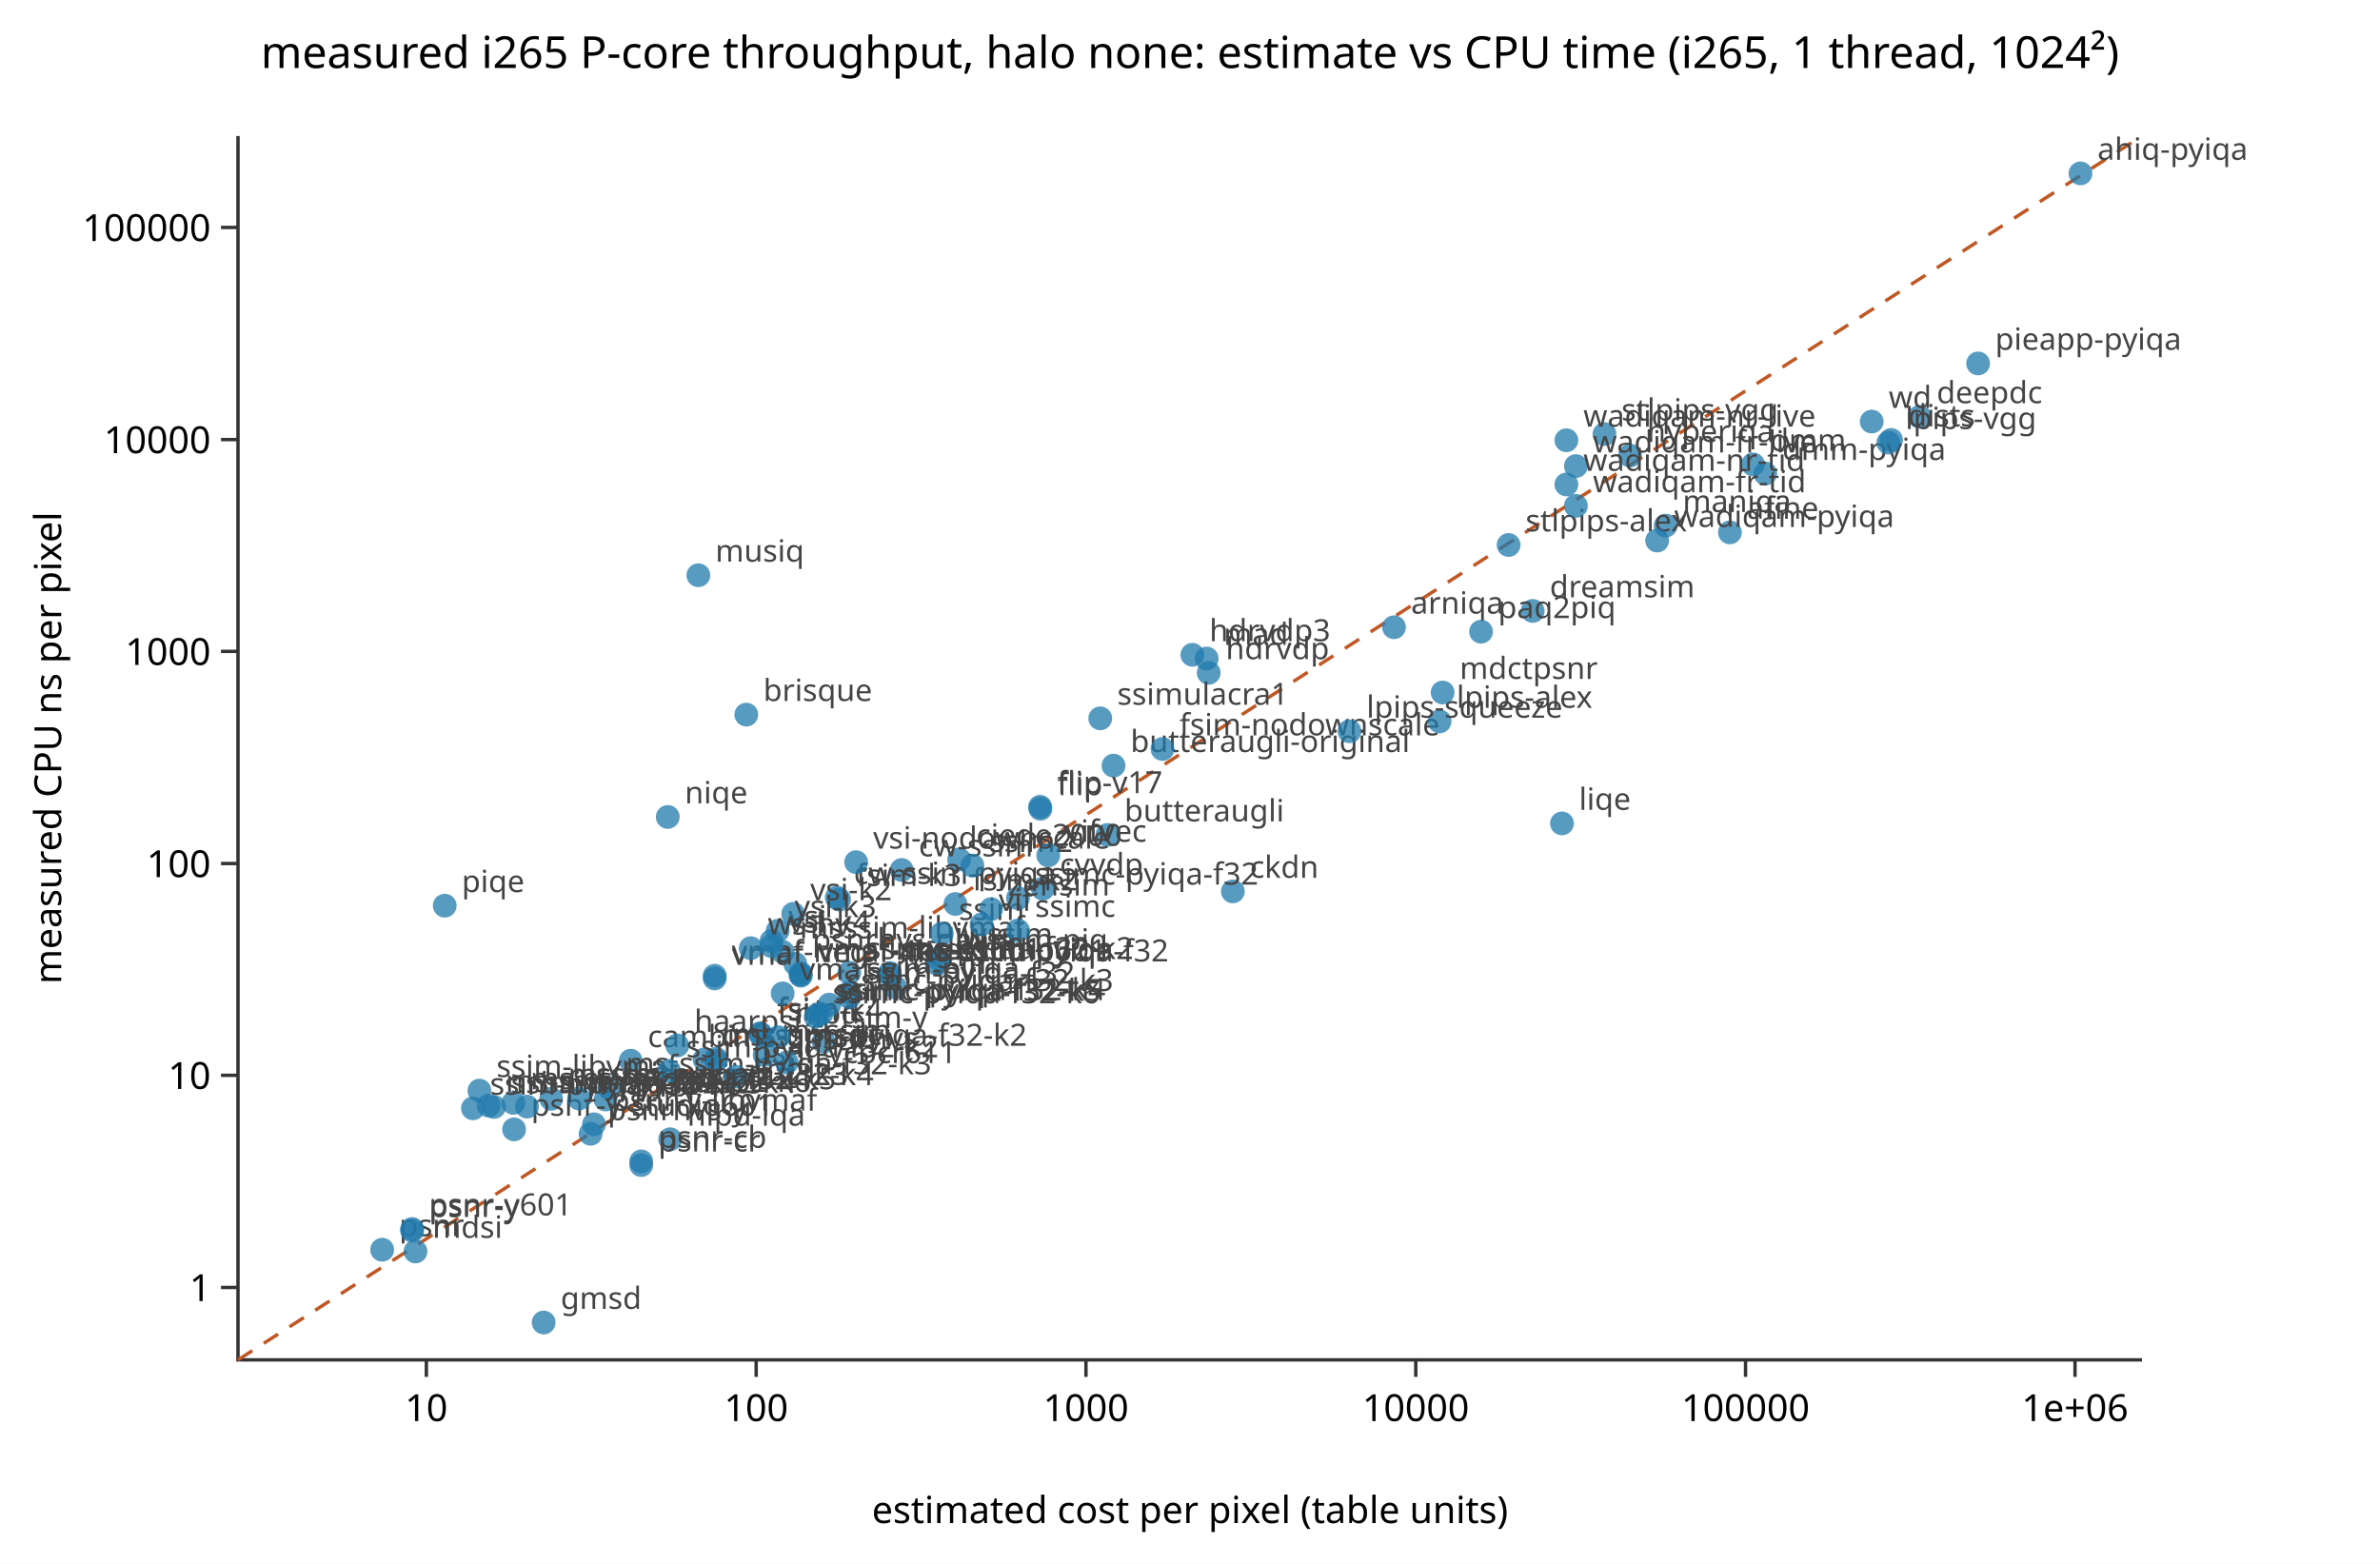
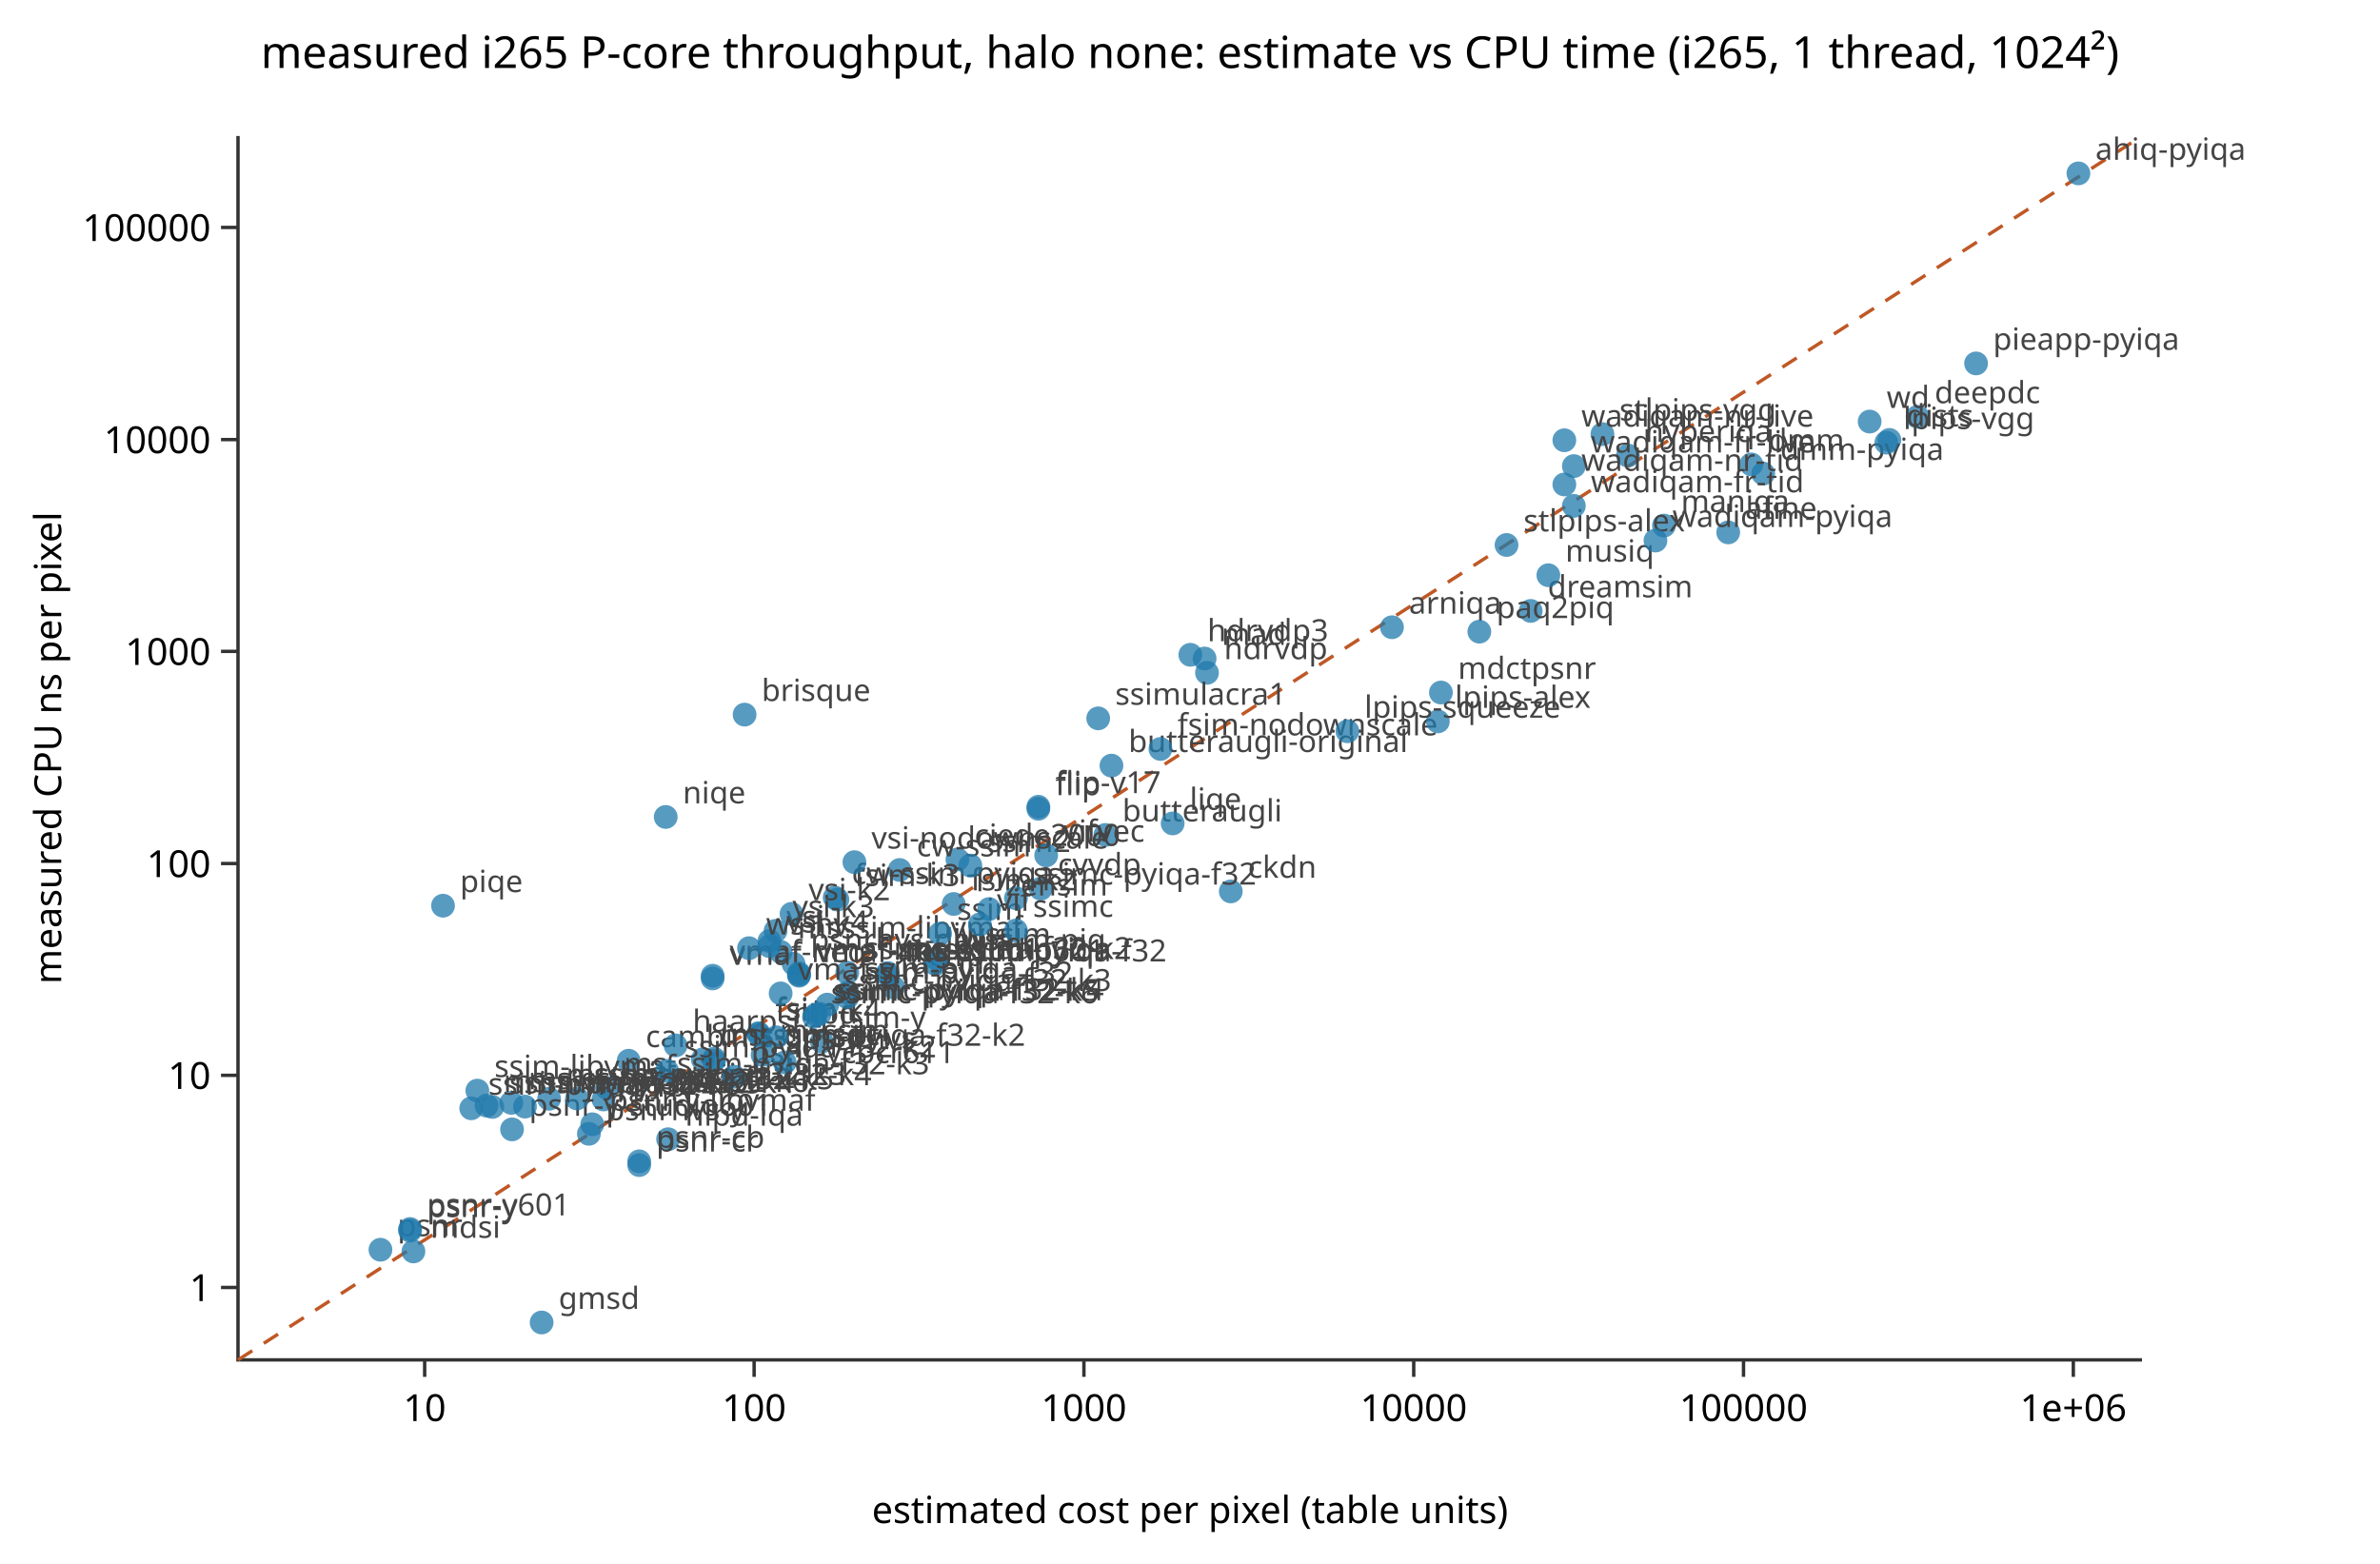
<svg xmlns="http://www.w3.org/2000/svg" viewBox="0 0 700 460" font-family="sans-serif" font-size="11">
  <rect width="700" height="460" fill="white" />
  <text x="350" y="20" text-anchor="middle" font-size="13">measured i265 P-core throughput, halo none: estimate vs CPU time (i265, 1 thread, 1024²)</text>
  <path d="M70 40V400H630" fill="none" stroke="#333" />
-   <path d="M125.4 400v5" stroke="#333" />
-   <text x="125.4" y="418" text-anchor="middle">10</text>
-   <path d="M222.4 400v5" stroke="#333" />
-   <text x="222.4" y="418" text-anchor="middle">100</text>
-   <path d="M319.4 400v5" stroke="#333" />
-   <text x="319.4" y="418" text-anchor="middle">1000</text>
-   <path d="M416.4 400v5" stroke="#333" />
-   <text x="416.4" y="418" text-anchor="middle">10000</text>
-   <path d="M513.4 400v5" stroke="#333" />
-   <text x="513.4" y="418" text-anchor="middle">100000</text>
-   <path d="M610.3 400v5" stroke="#333" />
-   <text x="610.3" y="418" text-anchor="middle">1e+06</text>
+   <path d="M124.9 400v5" stroke="#333" />
+   <text x="124.9" y="418" text-anchor="middle">10</text>
+   <path d="M221.8 400v5" stroke="#333" />
+   <text x="221.8" y="418" text-anchor="middle">100</text>
+   <path d="M318.8 400v5" stroke="#333" />
+   <text x="318.8" y="418" text-anchor="middle">1000</text>
+   <path d="M415.8 400v5" stroke="#333" />
+   <text x="415.8" y="418" text-anchor="middle">10000</text>
+   <path d="M512.8 400v5" stroke="#333" />
+   <text x="512.8" y="418" text-anchor="middle">100000</text>
+   <path d="M609.8 400v5" stroke="#333" />
+   <text x="609.8" y="418" text-anchor="middle">1e+06</text>
  <path d="M65 378.7h5" stroke="#333" />
  <text x="62" y="382.7" text-anchor="end">1</text>
  <path d="M65 316.3h5" stroke="#333" />
  <text x="62" y="320.3" text-anchor="end">10</text>
  <path d="M65 254.0h5" stroke="#333" />
  <text x="62" y="258.0" text-anchor="end">100</text>
  <path d="M65 191.6h5" stroke="#333" />
  <text x="62" y="195.6" text-anchor="end">1000</text>
  <path d="M65 129.3h5" stroke="#333" />
  <text x="62" y="133.3" text-anchor="end">10000</text>
  <path d="M65 66.9h5" stroke="#333" />
  <text x="62" y="70.9" text-anchor="end">100000</text>
  <path d="M70.0 400.0L630.0 40.0" stroke="#bf5825" stroke-dasharray="5 4" />
-   <circle cx="508.8" cy="156.6" r="3.5" fill="#2179ac" fill-opacity=".75" />
-   <text x="513.8" y="152.6" font-size="9" fill="#444">afine</text>
-   <circle cx="611.9" cy="51.0" r="3.5" fill="#2179ac" fill-opacity=".75" />
-   <text x="616.9" y="47.0" font-size="9" fill="#444">ahiq-pyiqa</text>
-   <circle cx="410.0" cy="184.5" r="3.5" fill="#2179ac" fill-opacity=".75" />
-   <text x="415.0" y="180.5" font-size="9" fill="#444">arniqa</text>
-   <circle cx="219.5" cy="210.2" r="3.5" fill="#2179ac" fill-opacity=".75" />
-   <text x="224.5" y="206.2" font-size="9" fill="#444">brisque</text>
-   <circle cx="325.7" cy="245.6" r="3.5" fill="#2179ac" fill-opacity=".75" />
-   <text x="330.7" y="241.6" font-size="9" fill="#444">butteraugli</text>
-   <circle cx="327.5" cy="225.2" r="3.5" fill="#2179ac" fill-opacity=".75" />
-   <text x="332.5" y="221.2" font-size="9" fill="#444">butteraugli-original</text>
-   <circle cx="185.5" cy="312.0" r="3.5" fill="#2179ac" fill-opacity=".75" />
-   <text x="190.5" y="308.0" font-size="9" fill="#444">cambi</text>
-   <circle cx="282.1" cy="252.8" r="3.5" fill="#2179ac" fill-opacity=".75" />
-   <text x="287.1" y="248.8" font-size="9" fill="#444">ciede2000</text>
-   <circle cx="362.6" cy="262.2" r="3.5" fill="#2179ac" fill-opacity=".75" />
-   <text x="367.6" y="258.2" font-size="9" fill="#444">ckdn</text>
-   <circle cx="306.7" cy="261.4" r="3.5" fill="#2179ac" fill-opacity=".75" />
-   <text x="311.7" y="257.4" font-size="9" fill="#444">cvvdp</text>
-   <circle cx="265.2" cy="255.9" r="3.5" fill="#2179ac" fill-opacity=".75" />
-   <text x="270.2" y="251.9" font-size="9" fill="#444">cw-ssim</text>
-   <circle cx="246.1" cy="264.0" r="3.5" fill="#2179ac" fill-opacity=".75" />
-   <text x="251.1" y="260.0" font-size="9" fill="#444">cw-ssim-pyiqa</text>
-   <circle cx="564.6" cy="122.6" r="3.5" fill="#2179ac" fill-opacity=".75" />
-   <text x="569.6" y="118.6" font-size="9" fill="#444">deepdc</text>
-   <circle cx="556.2" cy="129.4" r="3.5" fill="#2179ac" fill-opacity=".75" />
-   <text x="561.2" y="125.4" font-size="9" fill="#444">dists</text>
-   <circle cx="515.6" cy="136.6" r="3.5" fill="#2179ac" fill-opacity=".75" />
-   <text x="520.6" y="132.6" font-size="9" fill="#444">dmm</text>
-   <circle cx="519.2" cy="139.3" r="3.5" fill="#2179ac" fill-opacity=".75" />
-   <text x="524.2" y="135.3" font-size="9" fill="#444">dmm-pyiqa</text>
-   <circle cx="450.8" cy="179.7" r="3.5" fill="#2179ac" fill-opacity=".75" />
-   <text x="455.8" y="175.7" font-size="9" fill="#444">dreamsim</text>
-   <circle cx="263.3" cy="290.4" r="3.5" fill="#2179ac" fill-opacity=".75" />
-   <text x="268.3" y="286.4" font-size="9" fill="#444">dssim</text>
-   <circle cx="306.0" cy="237.9" r="3.5" fill="#2179ac" fill-opacity=".75" />
-   <text x="311.0" y="233.9" font-size="9" fill="#444">flip</text>
-   <circle cx="305.9" cy="237.3" r="3.5" fill="#2179ac" fill-opacity=".75" />
-   <text x="310.9" y="233.3" font-size="9" fill="#444">flip-v17</text>
-   <circle cx="223.6" cy="303.9" r="3.5" fill="#2179ac" fill-opacity=".75" />
-   <text x="228.6" y="299.9" font-size="9" fill="#444">fsim</text>
-   <circle cx="281.0" cy="265.9" r="3.5" fill="#2179ac" fill-opacity=".75" />
-   <text x="286.0" y="261.9" font-size="9" fill="#444">fsim-k2</text>
-   <circle cx="246.8" cy="264.6" r="3.5" fill="#2179ac" fill-opacity=".75" />
-   <text x="251.8" y="260.6" font-size="9" fill="#444">fsim-k3</text>
-   <circle cx="223.6" cy="304.2" r="3.5" fill="#2179ac" fill-opacity=".75" />
-   <text x="228.6" y="300.2" font-size="9" fill="#444">fsim-k4</text>
-   <circle cx="341.9" cy="220.3" r="3.5" fill="#2179ac" fill-opacity=".75" />
-   <text x="346.9" y="216.3" font-size="9" fill="#444">fsim-nodownscale</text>
-   <circle cx="242.2" cy="306.4" r="3.5" fill="#2179ac" fill-opacity=".75" />
-   <text x="247.2" y="302.4" font-size="9" fill="#444">fsim-y</text>
-   <circle cx="159.9" cy="389.0" r="3.5" fill="#2179ac" fill-opacity=".75" />
-   <text x="164.9" y="385.0" font-size="9" fill="#444">gmsd</text>
-   <circle cx="199.2" cy="307.5" r="3.5" fill="#2179ac" fill-opacity=".75" />
-   <text x="204.2" y="303.5" font-size="9" fill="#444">haarpsi</text>
-   <circle cx="178.1" cy="323.4" r="3.5" fill="#2179ac" fill-opacity=".75" />
-   <text x="183.1" y="319.4" font-size="9" fill="#444">haarpsi-y</text>
-   <circle cx="355.5" cy="197.9" r="3.5" fill="#2179ac" fill-opacity=".75" />
-   <text x="360.5" y="193.9" font-size="9" fill="#444">hdrvdp</text>
-   <circle cx="350.7" cy="192.6" r="3.5" fill="#2179ac" fill-opacity=".75" />
-   <text x="355.7" y="188.6" font-size="9" fill="#444">hdrvdp3</text>
-   <circle cx="479.4" cy="134.0" r="3.5" fill="#2179ac" fill-opacity=".75" />
-   <text x="484.4" y="130.0" font-size="9" fill="#444">hyperiqa</text>
-   <circle cx="275.9" cy="281.9" r="3.5" fill="#2179ac" fill-opacity=".75" />
-   <text x="280.9" y="277.9" font-size="9" fill="#444">iwssim</text>
-   <circle cx="275.8" cy="283.6" r="3.5" fill="#2179ac" fill-opacity=".75" />
-   <text x="280.8" y="279.6" font-size="9" fill="#444">iwssim-piq</text>
-   <circle cx="459.4" cy="242.2" r="3.5" fill="#2179ac" fill-opacity=".75" />
-   <text x="464.4" y="238.2" font-size="9" fill="#444">liqe</text>
-   <circle cx="423.4" cy="212.2" r="3.5" fill="#2179ac" fill-opacity=".75" />
-   <text x="428.4" y="208.2" font-size="9" fill="#444">lpips-alex</text>
-   <circle cx="396.9" cy="215.1" r="3.5" fill="#2179ac" fill-opacity=".75" />
-   <text x="401.9" y="211.1" font-size="9" fill="#444">lpips-squeeze</text>
-   <circle cx="555.4" cy="130.2" r="3.5" fill="#2179ac" fill-opacity=".75" />
-   <text x="560.4" y="126.2" font-size="9" fill="#444">lpips-vgg</text>
-   <circle cx="354.9" cy="193.7" r="3.5" fill="#2179ac" fill-opacity=".75" />
-   <text x="359.9" y="189.7" font-size="9" fill="#444">mad</text>
-   <circle cx="489.9" cy="154.6" r="3.5" fill="#2179ac" fill-opacity=".75" />
-   <text x="494.9" y="150.6" font-size="9" fill="#444">maniqa</text>
-   <circle cx="424.3" cy="203.7" r="3.5" fill="#2179ac" fill-opacity=".75" />
-   <text x="429.3" y="199.7" font-size="9" fill="#444">mdctpsnr</text>
-   <circle cx="122.2" cy="368.1" r="3.5" fill="#2179ac" fill-opacity=".75" />
-   <text x="127.2" y="364.1" font-size="9" fill="#444">mdsi</text>
-   <circle cx="210.6" cy="312.0" r="3.5" fill="#2179ac" fill-opacity=".75" />
-   <text x="215.6" y="308.0" font-size="9" fill="#444">ms-gmsd</text>
-   <circle cx="210.6" cy="311.4" r="3.5" fill="#2179ac" fill-opacity=".75" />
-   <text x="215.6" y="307.4" font-size="9" fill="#444">ms-gmsdc</text>
-   <circle cx="261.7" cy="286.2" r="3.5" fill="#2179ac" fill-opacity=".75" />
-   <text x="266.7" y="282.2" font-size="9" fill="#444">ms-ssim-pyiqa</text>
-   <circle cx="261.7" cy="286.8" r="3.5" fill="#2179ac" fill-opacity=".75" />
-   <text x="266.7" y="282.8" font-size="9" fill="#444">ms-ssim-pyiqa-f32</text>
-   <circle cx="207.2" cy="311.6" r="3.5" fill="#2179ac" fill-opacity=".75" />
-   <text x="212.2" y="307.6" font-size="9" fill="#444">ms-ssim-pyiqa-f32-k2</text>
-   <circle cx="179.1" cy="320.0" r="3.5" fill="#2179ac" fill-opacity=".75" />
-   <text x="184.1" y="316.0" font-size="9" fill="#444">ms-ssim-pyiqa-f32-k3</text>
-   <circle cx="162.1" cy="323.2" r="3.5" fill="#2179ac" fill-opacity=".75" />
-   <text x="167.1" y="319.2" font-size="9" fill="#444">ms-ssim-pyiqa-f32-k4</text>
-   <circle cx="151.0" cy="324.4" r="3.5" fill="#2179ac" fill-opacity=".75" />
-   <text x="156.0" y="320.4" font-size="9" fill="#444">ms-ssim-pyiqa-f32-k5</text>
-   <circle cx="143.7" cy="325.2" r="3.5" fill="#2179ac" fill-opacity=".75" />
-   <text x="148.7" y="321.2" font-size="9" fill="#444">ms-ssim-pyiqa-f32-k6</text>
-   <circle cx="224.9" cy="310.3" r="3.5" fill="#2179ac" fill-opacity=".75" />
-   <text x="229.9" y="306.3" font-size="9" fill="#444">msssim</text>
-   <circle cx="230.2" cy="280.0" r="3.5" fill="#2179ac" fill-opacity=".75" />
-   <text x="235.2" y="276.0" font-size="9" fill="#444">msssim-libvmaf</text>
-   <circle cx="205.4" cy="169.2" r="3.5" fill="#2179ac" fill-opacity=".75" />
-   <text x="210.4" y="165.2" font-size="9" fill="#444">musiq</text>
-   <circle cx="196.4" cy="240.3" r="3.5" fill="#2179ac" fill-opacity=".75" />
-   <text x="201.4" y="236.3" font-size="9" fill="#444">niqe</text>
-   <circle cx="228.9" cy="305.1" r="3.5" fill="#2179ac" fill-opacity=".75" />
-   <text x="233.9" y="301.1" font-size="9" fill="#444">nlpd</text>
-   <circle cx="197.1" cy="335.1" r="3.5" fill="#2179ac" fill-opacity=".75" />
-   <text x="202.1" y="331.1" font-size="9" fill="#444">nlpd-iqa</text>
-   <circle cx="435.6" cy="185.8" r="3.5" fill="#2179ac" fill-opacity=".75" />
-   <text x="440.6" y="181.8" font-size="9" fill="#444">paq2piq</text>
-   <circle cx="581.8" cy="106.9" r="3.5" fill="#2179ac" fill-opacity=".75" />
-   <text x="586.8" y="102.9" font-size="9" fill="#444">pieapp-pyiqa</text>
-   <circle cx="130.8" cy="266.4" r="3.5" fill="#2179ac" fill-opacity=".75" />
-   <text x="135.8" y="262.4" font-size="9" fill="#444">piqe</text>
-   <circle cx="112.4" cy="367.6" r="3.5" fill="#2179ac" fill-opacity=".75" />
-   <text x="117.4" y="363.6" font-size="9" fill="#444">psnr</text>
-   <circle cx="188.6" cy="341.6" r="3.5" fill="#2179ac" fill-opacity=".75" />
-   <text x="193.6" y="337.6" font-size="9" fill="#444">psnr-cb</text>
-   <circle cx="188.6" cy="342.7" r="3.5" fill="#2179ac" fill-opacity=".75" />
-   <text x="193.6" y="338.7" font-size="9" fill="#444">psnr-cr</text>
-   <circle cx="121.2" cy="362.0" r="3.5" fill="#2179ac" fill-opacity=".75" />
-   <text x="126.2" y="358.0" font-size="9" fill="#444">psnr-y</text>
-   <circle cx="174.7" cy="330.7" r="3.5" fill="#2179ac" fill-opacity=".75" />
-   <text x="179.7" y="326.7" font-size="9" fill="#444">psnr-y-libvmaf</text>
-   <circle cx="151.2" cy="332.2" r="3.5" fill="#2179ac" fill-opacity=".75" />
-   <text x="156.2" y="328.2" font-size="9" fill="#444">psnr-y-studio601</text>
-   <circle cx="121.2" cy="361.5" r="3.5" fill="#2179ac" fill-opacity=".75" />
-   <text x="126.2" y="357.5" font-size="9" fill="#444">psnr-y601</text>
-   <circle cx="216.4" cy="316.7" r="3.5" fill="#2179ac" fill-opacity=".75" />
-   <text x="221.4" y="312.7" font-size="9" fill="#444">psnr-ycbcr611</text>
-   <circle cx="231.4" cy="312.5" r="3.5" fill="#2179ac" fill-opacity=".75" />
-   <text x="236.4" y="308.5" font-size="9" fill="#444">psnrhvs</text>
-   <circle cx="233.9" cy="283.5" r="3.5" fill="#2179ac" fill-opacity=".75" />
-   <text x="238.9" y="279.5" font-size="9" fill="#444">psnrhvs-daala</text>
-   <circle cx="173.7" cy="333.5" r="3.5" fill="#2179ac" fill-opacity=".75" />
-   <text x="178.7" y="329.5" font-size="9" fill="#444">psnrhvs-y</text>
-   <circle cx="277.0" cy="274.6" r="3.5" fill="#2179ac" fill-opacity=".75" />
-   <text x="282.0" y="270.6" font-size="9" fill="#444">ssim</text>
-   <circle cx="141.0" cy="320.8" r="3.5" fill="#2179ac" fill-opacity=".75" />
-   <text x="146.0" y="316.8" font-size="9" fill="#444">ssim-libvmaf</text>
-   <circle cx="249.8" cy="292.0" r="3.5" fill="#2179ac" fill-opacity=".75" />
-   <text x="254.8" y="288.0" font-size="9" fill="#444">ssim-pyiqa</text>
-   <circle cx="249.8" cy="293.3" r="3.5" fill="#2179ac" fill-opacity=".75" />
-   <text x="254.8" y="289.3" font-size="9" fill="#444">ssim-pyiqa-f32</text>
-   <circle cx="196.8" cy="315.0" r="3.5" fill="#2179ac" fill-opacity=".75" />
-   <text x="201.8" y="311.0" font-size="9" fill="#444">ssim-pyiqa-f32-k2</text>
-   <circle cx="170.3" cy="323.1" r="3.5" fill="#2179ac" fill-opacity=".75" />
-   <text x="175.3" y="319.1" font-size="9" fill="#444">ssim-pyiqa-f32-k3</text>
-   <circle cx="155.0" cy="325.5" r="3.5" fill="#2179ac" fill-opacity=".75" />
-   <text x="160.0" y="321.5" font-size="9" fill="#444">ssim-pyiqa-f32-k4</text>
-   <circle cx="145.3" cy="325.6" r="3.5" fill="#2179ac" fill-opacity=".75" />
-   <text x="150.3" y="321.6" font-size="9" fill="#444">ssim-pyiqa-f32-k5</text>
-   <circle cx="139.1" cy="326.0" r="3.5" fill="#2179ac" fill-opacity=".75" />
-   <text x="144.1" y="322.0" font-size="9" fill="#444">ssim-pyiqa-f32-k6</text>
-   <circle cx="286.0" cy="254.6" r="3.5" fill="#2179ac" fill-opacity=".75" />
-   <text x="291.0" y="250.6" font-size="9" fill="#444">ssim2</text>
-   <circle cx="299.4" cy="273.7" r="3.5" fill="#2179ac" fill-opacity=".75" />
-   <text x="304.4" y="269.7" font-size="9" fill="#444">ssimc</text>
-   <circle cx="299.4" cy="264.2" r="3.5" fill="#2179ac" fill-opacity=".75" />
-   <text x="304.4" y="260.2" font-size="9" fill="#444">ssimc-pyiqa-f32</text>
-   <circle cx="249.8" cy="286.1" r="3.5" fill="#2179ac" fill-opacity=".75" />
-   <text x="254.8" y="282.1" font-size="9" fill="#444">ssimc-pyiqa-f32-k2</text>
-   <circle cx="243.9" cy="295.5" r="3.5" fill="#2179ac" fill-opacity=".75" />
-   <text x="248.9" y="291.5" font-size="9" fill="#444">ssimc-pyiqa-f32-k3</text>
-   <circle cx="241.6" cy="298.2" r="3.5" fill="#2179ac" fill-opacity=".75" />
-   <text x="246.6" y="294.2" font-size="9" fill="#444">ssimc-pyiqa-f32-k4</text>
-   <circle cx="240.5" cy="298.4" r="3.5" fill="#2179ac" fill-opacity=".75" />
-   <text x="245.5" y="294.4" font-size="9" fill="#444">ssimc-pyiqa-f32-k5</text>
-   <circle cx="239.9" cy="299.1" r="3.5" fill="#2179ac" fill-opacity=".75" />
-   <text x="244.9" y="295.1" font-size="9" fill="#444">ssimc-pyiqa-f32-k6</text>
-   <circle cx="323.6" cy="211.3" r="3.5" fill="#2179ac" fill-opacity=".75" />
-   <text x="328.6" y="207.3" font-size="9" fill="#444">ssimulacra1</text>
-   <circle cx="443.7" cy="160.3" r="3.5" fill="#2179ac" fill-opacity=".75" />
-   <text x="448.7" y="156.3" font-size="9" fill="#444">stlpips-alex</text>
-   <circle cx="471.9" cy="127.7" r="3.5" fill="#2179ac" fill-opacity=".75" />
-   <text x="476.9" y="123.7" font-size="9" fill="#444">stlpips-vgg</text>
-   <circle cx="288.7" cy="271.9" r="3.5" fill="#2179ac" fill-opacity=".75" />
-   <text x="293.7" y="267.9" font-size="9" fill="#444">vif</text>
-   <circle cx="308.3" cy="251.6" r="3.5" fill="#2179ac" fill-opacity=".75" />
-   <text x="313.3" y="247.6" font-size="9" fill="#444">vifvec</text>
-   <circle cx="210.2" cy="287.8" r="3.5" fill="#2179ac" fill-opacity=".75" />
-   <text x="215.2" y="283.8" font-size="9" fill="#444">vmaf</text>
-   <circle cx="235.5" cy="287.0" r="3.5" fill="#2179ac" fill-opacity=".75" />
-   <text x="240.5" y="283.0" font-size="9" fill="#444">vmaf-4k</text>
-   <circle cx="210.2" cy="287.0" r="3.5" fill="#2179ac" fill-opacity=".75" />
-   <text x="215.2" y="283.0" font-size="9" fill="#444">vmaf-neg</text>
-   <circle cx="235.5" cy="286.7" r="3.5" fill="#2179ac" fill-opacity=".75" />
-   <text x="240.5" y="282.7" font-size="9" fill="#444">vmaf-neg-studio601</text>
-   <circle cx="235.5" cy="286.3" r="3.5" fill="#2179ac" fill-opacity=".75" />
-   <text x="240.5" y="282.3" font-size="9" fill="#444">vmaf-studio601</text>
-   <circle cx="230.2" cy="292.2" r="3.5" fill="#2179ac" fill-opacity=".75" />
-   <text x="235.2" y="288.2" font-size="9" fill="#444">vmaf-v1</text>
-   <circle cx="226.9" cy="276.8" r="3.5" fill="#2179ac" fill-opacity=".75" />
-   <text x="231.9" y="272.8" font-size="9" fill="#444">vsi</text>
-   <circle cx="233.3" cy="268.8" r="3.5" fill="#2179ac" fill-opacity=".75" />
-   <text x="238.3" y="264.8" font-size="9" fill="#444">vsi-k2</text>
-   <circle cx="228.7" cy="273.8" r="3.5" fill="#2179ac" fill-opacity=".75" />
-   <text x="233.7" y="269.8" font-size="9" fill="#444">vsi-k3</text>
-   <circle cx="226.9" cy="278.3" r="3.5" fill="#2179ac" fill-opacity=".75" />
-   <text x="231.9" y="274.3" font-size="9" fill="#444">vsi-k4</text>
-   <circle cx="251.8" cy="253.6" r="3.5" fill="#2179ac" fill-opacity=".75" />
-   <text x="256.8" y="249.6" font-size="9" fill="#444">vsi-nodownscale</text>
-   <circle cx="463.5" cy="137.1" r="3.5" fill="#2179ac" fill-opacity=".75" />
-   <text x="468.5" y="133.1" font-size="9" fill="#444">wadiqam-fr-live</text>
-   <circle cx="463.5" cy="148.8" r="3.5" fill="#2179ac" fill-opacity=".75" />
-   <text x="468.5" y="144.8" font-size="9" fill="#444">wadiqam-fr-tid</text>
-   <circle cx="460.7" cy="129.5" r="3.5" fill="#2179ac" fill-opacity=".75" />
-   <text x="465.7" y="125.5" font-size="9" fill="#444">wadiqam-nr-live</text>
-   <circle cx="460.7" cy="142.5" r="3.5" fill="#2179ac" fill-opacity=".75" />
-   <text x="465.7" y="138.5" font-size="9" fill="#444">wadiqam-nr-tid</text>
-   <circle cx="487.4" cy="159.0" r="3.5" fill="#2179ac" fill-opacity=".75" />
-   <text x="492.4" y="155.0" font-size="9" fill="#444">wadiqam-pyiqa</text>
-   <circle cx="550.5" cy="124.0" r="3.5" fill="#2179ac" fill-opacity=".75" />
-   <text x="555.5" y="120.0" font-size="9" fill="#444">wd</text>
-   <circle cx="220.8" cy="278.9" r="3.5" fill="#2179ac" fill-opacity=".75" />
-   <text x="225.8" y="274.9" font-size="9" fill="#444">ws-hv</text>
-   <circle cx="291.5" cy="267.4" r="3.5" fill="#2179ac" fill-opacity=".75" />
-   <text x="296.5" y="263.4" font-size="9" fill="#444">zensim</text>
+   <circle cx="508.3" cy="156.6" r="3.5" fill="#2179ac" fill-opacity=".75" />
+   <text x="513.3" y="152.6" font-size="9" fill="#444">afine</text>
+   <circle cx="611.3" cy="51.0" r="3.5" fill="#2179ac" fill-opacity=".75" />
+   <text x="616.3" y="47.0" font-size="9" fill="#444">ahiq-pyiqa</text>
+   <circle cx="409.4" cy="184.5" r="3.5" fill="#2179ac" fill-opacity=".75" />
+   <text x="414.4" y="180.5" font-size="9" fill="#444">arniqa</text>
+   <circle cx="219.0" cy="210.2" r="3.5" fill="#2179ac" fill-opacity=".75" />
+   <text x="224.0" y="206.2" font-size="9" fill="#444">brisque</text>
+   <circle cx="325.1" cy="245.6" r="3.5" fill="#2179ac" fill-opacity=".75" />
+   <text x="330.1" y="241.6" font-size="9" fill="#444">butteraugli</text>
+   <circle cx="326.9" cy="225.2" r="3.5" fill="#2179ac" fill-opacity=".75" />
+   <text x="331.9" y="221.2" font-size="9" fill="#444">butteraugli-original</text>
+   <circle cx="184.9" cy="312.0" r="3.5" fill="#2179ac" fill-opacity=".75" />
+   <text x="189.9" y="308.0" font-size="9" fill="#444">cambi</text>
+   <circle cx="281.6" cy="252.8" r="3.5" fill="#2179ac" fill-opacity=".75" />
+   <text x="286.6" y="248.8" font-size="9" fill="#444">ciede2000</text>
+   <circle cx="362.0" cy="262.2" r="3.5" fill="#2179ac" fill-opacity=".75" />
+   <text x="367.0" y="258.2" font-size="9" fill="#444">ckdn</text>
+   <circle cx="306.1" cy="261.4" r="3.5" fill="#2179ac" fill-opacity=".75" />
+   <text x="311.1" y="257.4" font-size="9" fill="#444">cvvdp</text>
+   <circle cx="264.6" cy="255.9" r="3.5" fill="#2179ac" fill-opacity=".75" />
+   <text x="269.6" y="251.9" font-size="9" fill="#444">cw-ssim</text>
+   <circle cx="245.5" cy="264.0" r="3.5" fill="#2179ac" fill-opacity=".75" />
+   <text x="250.5" y="260.0" font-size="9" fill="#444">cw-ssim-pyiqa</text>
+   <circle cx="564.0" cy="122.6" r="3.5" fill="#2179ac" fill-opacity=".75" />
+   <text x="569.0" y="118.6" font-size="9" fill="#444">deepdc</text>
+   <circle cx="555.7" cy="129.4" r="3.5" fill="#2179ac" fill-opacity=".75" />
+   <text x="560.7" y="125.4" font-size="9" fill="#444">dists</text>
+   <circle cx="515.1" cy="136.6" r="3.5" fill="#2179ac" fill-opacity=".75" />
+   <text x="520.1" y="132.6" font-size="9" fill="#444">dmm</text>
+   <circle cx="518.6" cy="139.3" r="3.5" fill="#2179ac" fill-opacity=".75" />
+   <text x="523.6" y="135.3" font-size="9" fill="#444">dmm-pyiqa</text>
+   <circle cx="450.2" cy="179.7" r="3.5" fill="#2179ac" fill-opacity=".75" />
+   <text x="455.2" y="175.7" font-size="9" fill="#444">dreamsim</text>
+   <circle cx="262.7" cy="290.4" r="3.5" fill="#2179ac" fill-opacity=".75" />
+   <text x="267.7" y="286.4" font-size="9" fill="#444">dssim</text>
+   <circle cx="305.4" cy="237.9" r="3.5" fill="#2179ac" fill-opacity=".75" />
+   <text x="310.4" y="233.9" font-size="9" fill="#444">flip</text>
+   <circle cx="305.4" cy="237.3" r="3.5" fill="#2179ac" fill-opacity=".75" />
+   <text x="310.4" y="233.3" font-size="9" fill="#444">flip-v17</text>
+   <circle cx="223.1" cy="303.9" r="3.5" fill="#2179ac" fill-opacity=".75" />
+   <text x="228.1" y="299.9" font-size="9" fill="#444">fsim</text>
+   <circle cx="280.5" cy="265.9" r="3.5" fill="#2179ac" fill-opacity=".75" />
+   <text x="285.5" y="261.9" font-size="9" fill="#444">fsim-k2</text>
+   <circle cx="246.3" cy="264.6" r="3.5" fill="#2179ac" fill-opacity=".75" />
+   <text x="251.3" y="260.6" font-size="9" fill="#444">fsim-k3</text>
+   <circle cx="223.1" cy="304.2" r="3.5" fill="#2179ac" fill-opacity=".75" />
+   <text x="228.1" y="300.2" font-size="9" fill="#444">fsim-k4</text>
+   <circle cx="341.3" cy="220.3" r="3.5" fill="#2179ac" fill-opacity=".75" />
+   <text x="346.3" y="216.3" font-size="9" fill="#444">fsim-nodownscale</text>
+   <circle cx="241.7" cy="306.4" r="3.5" fill="#2179ac" fill-opacity=".75" />
+   <text x="246.7" y="302.4" font-size="9" fill="#444">fsim-y</text>
+   <circle cx="159.3" cy="389.0" r="3.5" fill="#2179ac" fill-opacity=".75" />
+   <text x="164.3" y="385.0" font-size="9" fill="#444">gmsd</text>
+   <circle cx="198.7" cy="307.5" r="3.5" fill="#2179ac" fill-opacity=".75" />
+   <text x="203.7" y="303.5" font-size="9" fill="#444">haarpsi</text>
+   <circle cx="177.5" cy="323.4" r="3.5" fill="#2179ac" fill-opacity=".75" />
+   <text x="182.5" y="319.4" font-size="9" fill="#444">haarpsi-y</text>
+   <circle cx="355.0" cy="197.9" r="3.5" fill="#2179ac" fill-opacity=".75" />
+   <text x="360.0" y="193.9" font-size="9" fill="#444">hdrvdp</text>
+   <circle cx="350.1" cy="192.6" r="3.5" fill="#2179ac" fill-opacity=".75" />
+   <text x="355.1" y="188.6" font-size="9" fill="#444">hdrvdp3</text>
+   <circle cx="478.8" cy="134.0" r="3.5" fill="#2179ac" fill-opacity=".75" />
+   <text x="483.8" y="130.0" font-size="9" fill="#444">hyperiqa</text>
+   <circle cx="275.3" cy="281.9" r="3.5" fill="#2179ac" fill-opacity=".75" />
+   <text x="280.3" y="277.9" font-size="9" fill="#444">iwssim</text>
+   <circle cx="275.2" cy="283.6" r="3.5" fill="#2179ac" fill-opacity=".75" />
+   <text x="280.2" y="279.6" font-size="9" fill="#444">iwssim-piq</text>
+   <circle cx="344.9" cy="242.2" r="3.5" fill="#2179ac" fill-opacity=".75" />
+   <text x="349.9" y="238.2" font-size="9" fill="#444">liqe</text>
+   <circle cx="422.9" cy="212.2" r="3.5" fill="#2179ac" fill-opacity=".75" />
+   <text x="427.9" y="208.2" font-size="9" fill="#444">lpips-alex</text>
+   <circle cx="396.3" cy="215.1" r="3.5" fill="#2179ac" fill-opacity=".75" />
+   <text x="401.3" y="211.1" font-size="9" fill="#444">lpips-squeeze</text>
+   <circle cx="554.8" cy="130.2" r="3.5" fill="#2179ac" fill-opacity=".75" />
+   <text x="559.8" y="126.2" font-size="9" fill="#444">lpips-vgg</text>
+   <circle cx="354.3" cy="193.7" r="3.5" fill="#2179ac" fill-opacity=".75" />
+   <text x="359.3" y="189.7" font-size="9" fill="#444">mad</text>
+   <circle cx="489.4" cy="154.6" r="3.5" fill="#2179ac" fill-opacity=".75" />
+   <text x="494.4" y="150.6" font-size="9" fill="#444">maniqa</text>
+   <circle cx="423.8" cy="203.7" r="3.5" fill="#2179ac" fill-opacity=".75" />
+   <text x="428.8" y="199.7" font-size="9" fill="#444">mdctpsnr</text>
+   <circle cx="121.6" cy="368.1" r="3.5" fill="#2179ac" fill-opacity=".75" />
+   <text x="126.6" y="364.1" font-size="9" fill="#444">mdsi</text>
+   <circle cx="210.0" cy="312.0" r="3.5" fill="#2179ac" fill-opacity=".75" />
+   <text x="215.0" y="308.0" font-size="9" fill="#444">ms-gmsd</text>
+   <circle cx="210.0" cy="311.4" r="3.5" fill="#2179ac" fill-opacity=".75" />
+   <text x="215.0" y="307.4" font-size="9" fill="#444">ms-gmsdc</text>
+   <circle cx="261.1" cy="286.2" r="3.5" fill="#2179ac" fill-opacity=".75" />
+   <text x="266.1" y="282.2" font-size="9" fill="#444">ms-ssim-pyiqa</text>
+   <circle cx="261.1" cy="286.8" r="3.5" fill="#2179ac" fill-opacity=".75" />
+   <text x="266.1" y="282.8" font-size="9" fill="#444">ms-ssim-pyiqa-f32</text>
+   <circle cx="206.7" cy="311.6" r="3.5" fill="#2179ac" fill-opacity=".75" />
+   <text x="211.7" y="307.6" font-size="9" fill="#444">ms-ssim-pyiqa-f32-k2</text>
+   <circle cx="178.5" cy="320.0" r="3.5" fill="#2179ac" fill-opacity=".75" />
+   <text x="183.5" y="316.0" font-size="9" fill="#444">ms-ssim-pyiqa-f32-k3</text>
+   <circle cx="161.5" cy="323.2" r="3.5" fill="#2179ac" fill-opacity=".75" />
+   <text x="166.5" y="319.2" font-size="9" fill="#444">ms-ssim-pyiqa-f32-k4</text>
+   <circle cx="150.4" cy="324.4" r="3.5" fill="#2179ac" fill-opacity=".75" />
+   <text x="155.4" y="320.4" font-size="9" fill="#444">ms-ssim-pyiqa-f32-k5</text>
+   <circle cx="143.1" cy="325.2" r="3.5" fill="#2179ac" fill-opacity=".75" />
+   <text x="148.1" y="321.2" font-size="9" fill="#444">ms-ssim-pyiqa-f32-k6</text>
+   <circle cx="224.3" cy="310.3" r="3.5" fill="#2179ac" fill-opacity=".75" />
+   <text x="229.3" y="306.3" font-size="9" fill="#444">msssim</text>
+   <circle cx="229.6" cy="280.0" r="3.5" fill="#2179ac" fill-opacity=".75" />
+   <text x="234.6" y="276.0" font-size="9" fill="#444">msssim-libvmaf</text>
+   <circle cx="455.4" cy="169.2" r="3.5" fill="#2179ac" fill-opacity=".75" />
+   <text x="460.4" y="165.2" font-size="9" fill="#444">musiq</text>
+   <circle cx="195.8" cy="240.3" r="3.5" fill="#2179ac" fill-opacity=".75" />
+   <text x="200.8" y="236.3" font-size="9" fill="#444">niqe</text>
+   <circle cx="228.3" cy="305.1" r="3.5" fill="#2179ac" fill-opacity=".75" />
+   <text x="233.3" y="301.1" font-size="9" fill="#444">nlpd</text>
+   <circle cx="196.5" cy="335.1" r="3.5" fill="#2179ac" fill-opacity=".75" />
+   <text x="201.5" y="331.1" font-size="9" fill="#444">nlpd-iqa</text>
+   <circle cx="435.1" cy="185.8" r="3.5" fill="#2179ac" fill-opacity=".75" />
+   <text x="440.1" y="181.8" font-size="9" fill="#444">paq2piq</text>
+   <circle cx="581.2" cy="106.9" r="3.5" fill="#2179ac" fill-opacity=".75" />
+   <text x="586.2" y="102.9" font-size="9" fill="#444">pieapp-pyiqa</text>
+   <circle cx="130.3" cy="266.4" r="3.5" fill="#2179ac" fill-opacity=".75" />
+   <text x="135.3" y="262.4" font-size="9" fill="#444">piqe</text>
+   <circle cx="111.9" cy="367.6" r="3.5" fill="#2179ac" fill-opacity=".75" />
+   <text x="116.9" y="363.6" font-size="9" fill="#444">psnr</text>
+   <circle cx="188.0" cy="341.6" r="3.5" fill="#2179ac" fill-opacity=".75" />
+   <text x="193.0" y="337.6" font-size="9" fill="#444">psnr-cb</text>
+   <circle cx="188.0" cy="342.7" r="3.5" fill="#2179ac" fill-opacity=".75" />
+   <text x="193.0" y="338.7" font-size="9" fill="#444">psnr-cr</text>
+   <circle cx="120.6" cy="362.0" r="3.5" fill="#2179ac" fill-opacity=".75" />
+   <text x="125.6" y="358.0" font-size="9" fill="#444">psnr-y</text>
+   <circle cx="174.2" cy="330.7" r="3.5" fill="#2179ac" fill-opacity=".75" />
+   <text x="179.2" y="326.7" font-size="9" fill="#444">psnr-y-libvmaf</text>
+   <circle cx="150.6" cy="332.2" r="3.5" fill="#2179ac" fill-opacity=".75" />
+   <text x="155.6" y="328.2" font-size="9" fill="#444">psnr-y-studio601</text>
+   <circle cx="120.6" cy="361.5" r="3.5" fill="#2179ac" fill-opacity=".75" />
+   <text x="125.6" y="357.5" font-size="9" fill="#444">psnr-y601</text>
+   <circle cx="215.9" cy="316.7" r="3.5" fill="#2179ac" fill-opacity=".75" />
+   <text x="220.9" y="312.7" font-size="9" fill="#444">psnr-ycbcr611</text>
+   <circle cx="230.8" cy="312.5" r="3.5" fill="#2179ac" fill-opacity=".75" />
+   <text x="235.8" y="308.5" font-size="9" fill="#444">psnrhvs</text>
+   <circle cx="233.4" cy="283.5" r="3.5" fill="#2179ac" fill-opacity=".75" />
+   <text x="238.4" y="279.5" font-size="9" fill="#444">psnrhvs-daala</text>
+   <circle cx="173.2" cy="333.5" r="3.5" fill="#2179ac" fill-opacity=".75" />
+   <text x="178.2" y="329.5" font-size="9" fill="#444">psnrhvs-y</text>
+   <circle cx="276.5" cy="274.6" r="3.5" fill="#2179ac" fill-opacity=".75" />
+   <text x="281.5" y="270.6" font-size="9" fill="#444">ssim</text>
+   <circle cx="140.4" cy="320.8" r="3.5" fill="#2179ac" fill-opacity=".75" />
+   <text x="145.4" y="316.8" font-size="9" fill="#444">ssim-libvmaf</text>
+   <circle cx="249.2" cy="292.0" r="3.5" fill="#2179ac" fill-opacity=".75" />
+   <text x="254.2" y="288.0" font-size="9" fill="#444">ssim-pyiqa</text>
+   <circle cx="249.2" cy="293.3" r="3.5" fill="#2179ac" fill-opacity=".75" />
+   <text x="254.2" y="289.3" font-size="9" fill="#444">ssim-pyiqa-f32</text>
+   <circle cx="196.2" cy="315.0" r="3.5" fill="#2179ac" fill-opacity=".75" />
+   <text x="201.2" y="311.0" font-size="9" fill="#444">ssim-pyiqa-f32-k2</text>
+   <circle cx="169.7" cy="323.1" r="3.5" fill="#2179ac" fill-opacity=".75" />
+   <text x="174.7" y="319.1" font-size="9" fill="#444">ssim-pyiqa-f32-k3</text>
+   <circle cx="154.4" cy="325.5" r="3.5" fill="#2179ac" fill-opacity=".75" />
+   <text x="159.4" y="321.5" font-size="9" fill="#444">ssim-pyiqa-f32-k4</text>
+   <circle cx="144.8" cy="325.6" r="3.5" fill="#2179ac" fill-opacity=".75" />
+   <text x="149.8" y="321.6" font-size="9" fill="#444">ssim-pyiqa-f32-k5</text>
+   <circle cx="138.6" cy="326.0" r="3.5" fill="#2179ac" fill-opacity=".75" />
+   <text x="143.6" y="322.0" font-size="9" fill="#444">ssim-pyiqa-f32-k6</text>
+   <circle cx="285.4" cy="254.6" r="3.5" fill="#2179ac" fill-opacity=".75" />
+   <text x="290.4" y="250.6" font-size="9" fill="#444">ssim2</text>
+   <circle cx="298.8" cy="273.7" r="3.5" fill="#2179ac" fill-opacity=".75" />
+   <text x="303.8" y="269.7" font-size="9" fill="#444">ssimc</text>
+   <circle cx="298.8" cy="264.2" r="3.5" fill="#2179ac" fill-opacity=".75" />
+   <text x="303.8" y="260.2" font-size="9" fill="#444">ssimc-pyiqa-f32</text>
+   <circle cx="249.2" cy="286.1" r="3.5" fill="#2179ac" fill-opacity=".75" />
+   <text x="254.2" y="282.1" font-size="9" fill="#444">ssimc-pyiqa-f32-k2</text>
+   <circle cx="243.3" cy="295.5" r="3.5" fill="#2179ac" fill-opacity=".75" />
+   <text x="248.3" y="291.5" font-size="9" fill="#444">ssimc-pyiqa-f32-k3</text>
+   <circle cx="241.1" cy="298.2" r="3.5" fill="#2179ac" fill-opacity=".75" />
+   <text x="246.1" y="294.2" font-size="9" fill="#444">ssimc-pyiqa-f32-k4</text>
+   <circle cx="240.0" cy="298.4" r="3.5" fill="#2179ac" fill-opacity=".75" />
+   <text x="245.0" y="294.4" font-size="9" fill="#444">ssimc-pyiqa-f32-k5</text>
+   <circle cx="239.4" cy="299.1" r="3.5" fill="#2179ac" fill-opacity=".75" />
+   <text x="244.4" y="295.1" font-size="9" fill="#444">ssimc-pyiqa-f32-k6</text>
+   <circle cx="323.0" cy="211.3" r="3.5" fill="#2179ac" fill-opacity=".75" />
+   <text x="328.0" y="207.3" font-size="9" fill="#444">ssimulacra1</text>
+   <circle cx="443.1" cy="160.3" r="3.5" fill="#2179ac" fill-opacity=".75" />
+   <text x="448.1" y="156.3" font-size="9" fill="#444">stlpips-alex</text>
+   <circle cx="471.3" cy="127.7" r="3.5" fill="#2179ac" fill-opacity=".75" />
+   <text x="476.3" y="123.7" font-size="9" fill="#444">stlpips-vgg</text>
+   <circle cx="288.2" cy="271.9" r="3.5" fill="#2179ac" fill-opacity=".75" />
+   <text x="293.2" y="267.9" font-size="9" fill="#444">vif</text>
+   <circle cx="307.7" cy="251.6" r="3.5" fill="#2179ac" fill-opacity=".75" />
+   <text x="312.7" y="247.6" font-size="9" fill="#444">vifvec</text>
+   <circle cx="209.6" cy="287.8" r="3.5" fill="#2179ac" fill-opacity=".75" />
+   <text x="214.6" y="283.8" font-size="9" fill="#444">vmaf</text>
+   <circle cx="235.0" cy="287.0" r="3.5" fill="#2179ac" fill-opacity=".75" />
+   <text x="240.0" y="283.0" font-size="9" fill="#444">vmaf-4k</text>
+   <circle cx="209.6" cy="287.0" r="3.5" fill="#2179ac" fill-opacity=".75" />
+   <text x="214.6" y="283.0" font-size="9" fill="#444">vmaf-neg</text>
+   <circle cx="235.0" cy="286.7" r="3.5" fill="#2179ac" fill-opacity=".75" />
+   <text x="240.0" y="282.7" font-size="9" fill="#444">vmaf-neg-studio601</text>
+   <circle cx="235.0" cy="286.3" r="3.5" fill="#2179ac" fill-opacity=".75" />
+   <text x="240.0" y="282.3" font-size="9" fill="#444">vmaf-studio601</text>
+   <circle cx="229.6" cy="292.2" r="3.5" fill="#2179ac" fill-opacity=".75" />
+   <text x="234.6" y="288.2" font-size="9" fill="#444">vmaf-v1</text>
+   <circle cx="226.3" cy="276.8" r="3.5" fill="#2179ac" fill-opacity=".75" />
+   <text x="231.3" y="272.8" font-size="9" fill="#444">vsi</text>
+   <circle cx="232.8" cy="268.8" r="3.5" fill="#2179ac" fill-opacity=".75" />
+   <text x="237.8" y="264.8" font-size="9" fill="#444">vsi-k2</text>
+   <circle cx="228.1" cy="273.8" r="3.5" fill="#2179ac" fill-opacity=".75" />
+   <text x="233.1" y="269.8" font-size="9" fill="#444">vsi-k3</text>
+   <circle cx="226.3" cy="278.3" r="3.5" fill="#2179ac" fill-opacity=".75" />
+   <text x="231.3" y="274.3" font-size="9" fill="#444">vsi-k4</text>
+   <circle cx="251.3" cy="253.6" r="3.5" fill="#2179ac" fill-opacity=".75" />
+   <text x="256.3" y="249.6" font-size="9" fill="#444">vsi-nodownscale</text>
+   <circle cx="462.9" cy="137.1" r="3.5" fill="#2179ac" fill-opacity=".75" />
+   <text x="467.9" y="133.1" font-size="9" fill="#444">wadiqam-fr-live</text>
+   <circle cx="462.9" cy="148.8" r="3.5" fill="#2179ac" fill-opacity=".75" />
+   <text x="467.9" y="144.8" font-size="9" fill="#444">wadiqam-fr-tid</text>
+   <circle cx="460.1" cy="129.5" r="3.5" fill="#2179ac" fill-opacity=".75" />
+   <text x="465.1" y="125.5" font-size="9" fill="#444">wadiqam-nr-live</text>
+   <circle cx="460.1" cy="142.5" r="3.5" fill="#2179ac" fill-opacity=".75" />
+   <text x="465.1" y="138.5" font-size="9" fill="#444">wadiqam-nr-tid</text>
+   <circle cx="486.9" cy="159.0" r="3.5" fill="#2179ac" fill-opacity=".75" />
+   <text x="491.9" y="155.0" font-size="9" fill="#444">wadiqam-pyiqa</text>
+   <circle cx="549.9" cy="124.0" r="3.5" fill="#2179ac" fill-opacity=".75" />
+   <text x="554.9" y="120.0" font-size="9" fill="#444">wd</text>
+   <circle cx="220.3" cy="278.9" r="3.5" fill="#2179ac" fill-opacity=".75" />
+   <text x="225.3" y="274.9" font-size="9" fill="#444">ws-hv</text>
+   <circle cx="290.9" cy="267.4" r="3.5" fill="#2179ac" fill-opacity=".75" />
+   <text x="295.9" y="263.4" font-size="9" fill="#444">zensim</text>
  <text x="350" y="448" text-anchor="middle">estimated cost per pixel (table units)</text>
  <text x="18" y="220" text-anchor="middle" transform="rotate(-90 18 220)">measured CPU ns per pixel</text>
</svg>
